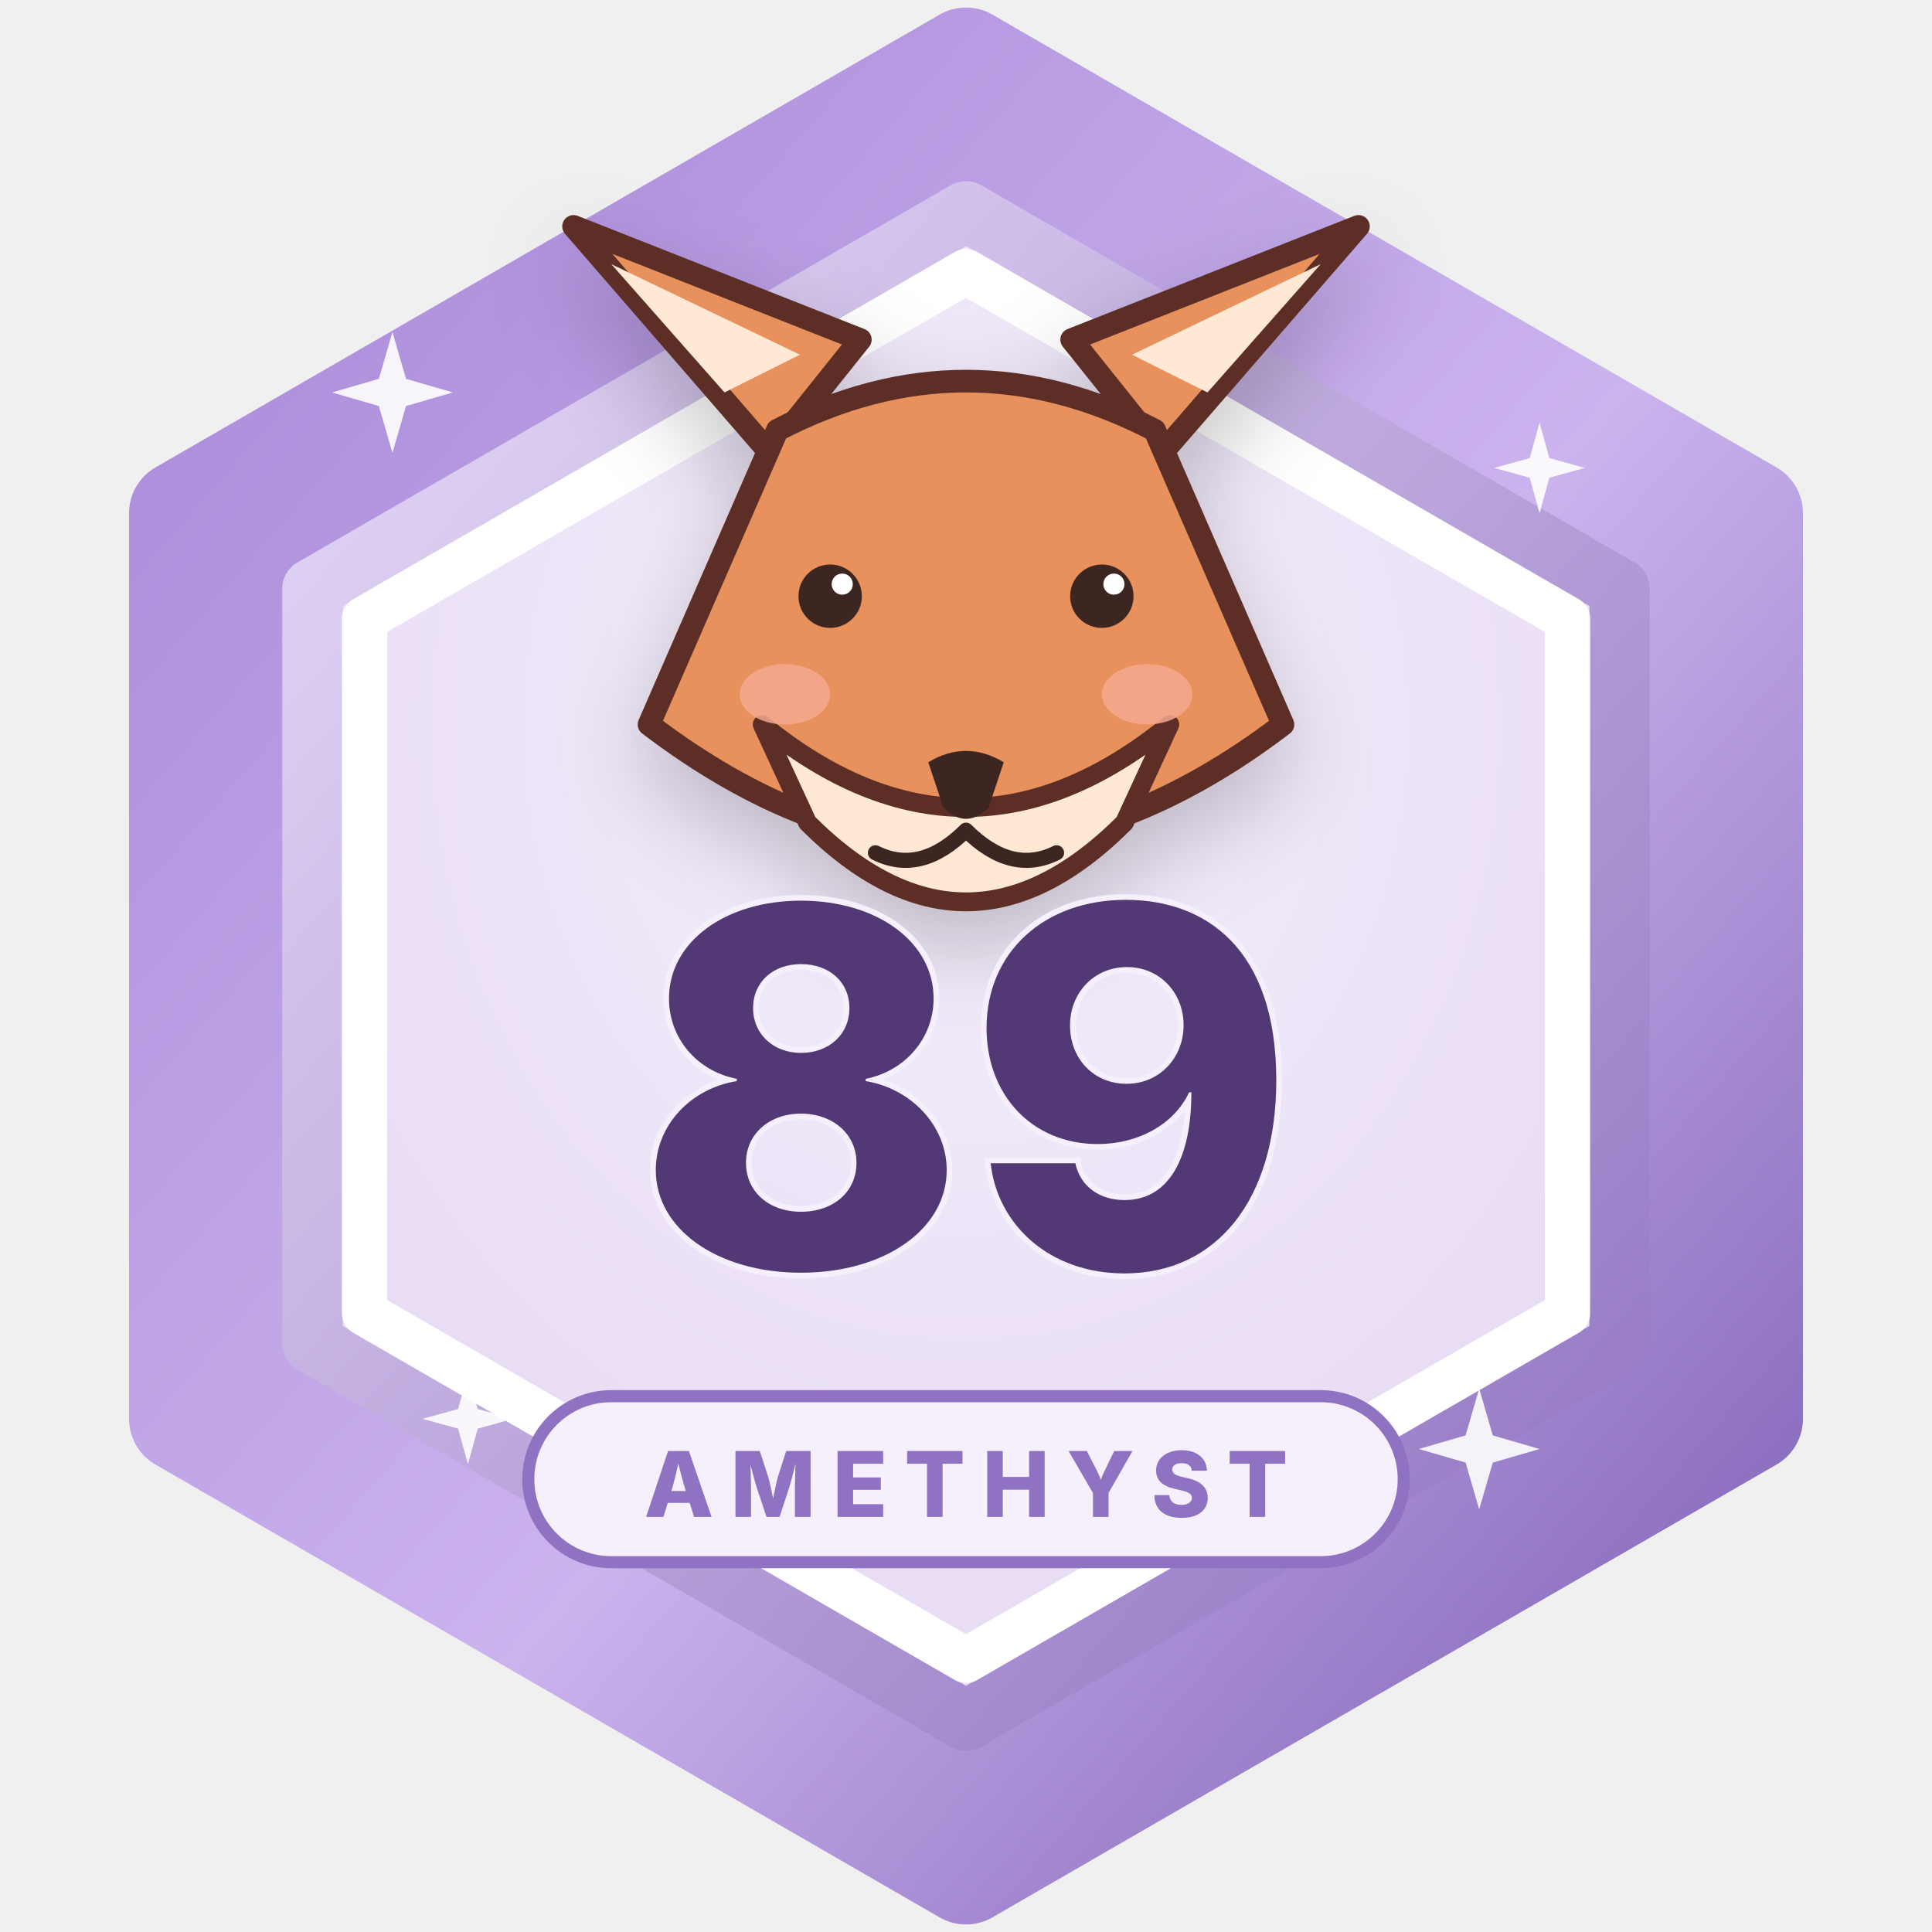
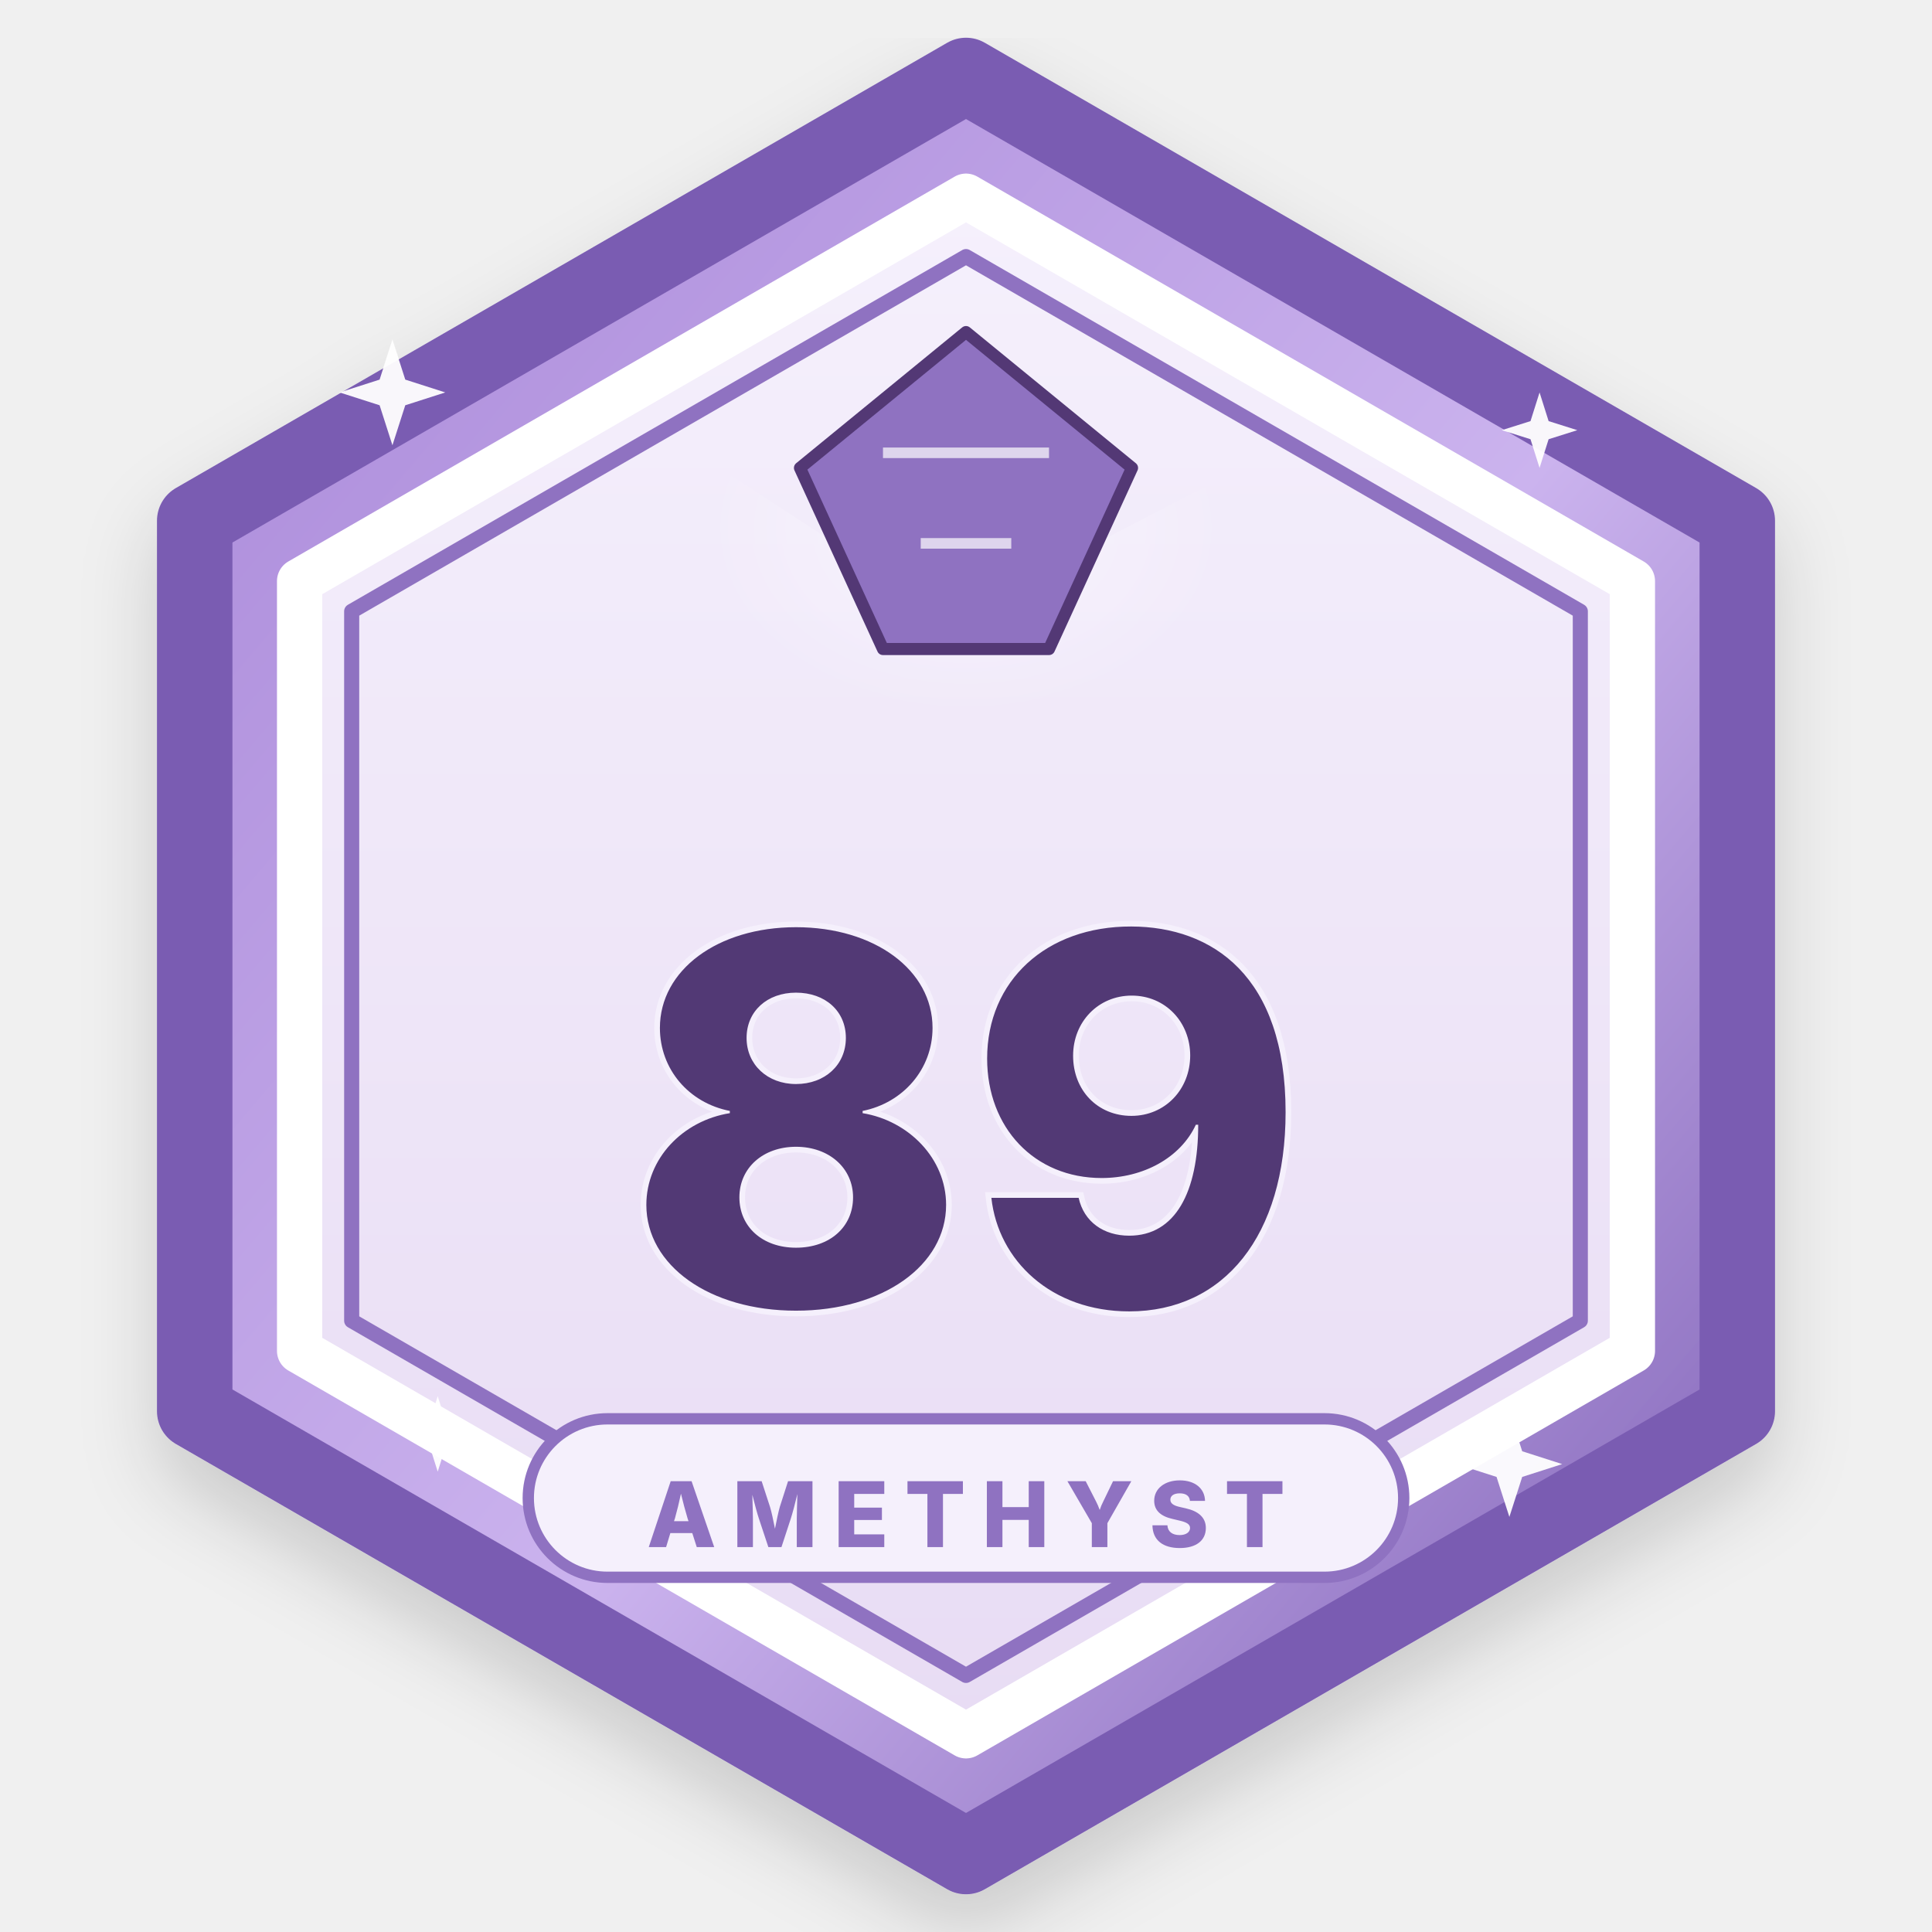
<svg xmlns="http://www.w3.org/2000/svg" viewBox="0 0 256 256" width="256" height="256" role="img" aria-label="Level 89 badge">
  <defs>
    <linearGradient id="o" x1="0%" y1="0%" x2="100%" y2="100%">
      <stop offset="0%" stop-color="#a887d8" />
      <stop offset="55%" stop-color="#cbb3ee" />
      <stop offset="100%" stop-color="#7a5cb2" />
    </linearGradient>
-     <radialGradient id="i" cx="50%" cy="34%" r="80%">
-       <stop offset="0%" stop-color="#f6f0fc" />
-       <stop offset="70%" stop-color="#e9ddf5" />
-       <stop offset="100%" stop-color="#e9ddf5" />
+     <linearGradient id="i" x1="0%" y1="0%" x2="0%" y2="100%">
+       <stop offset="0%" stop-color="#f5f0fc" />
+       <stop offset="100%" stop-color="#e8dcf4" />
+     </linearGradient>
+     <radialGradient id="sheen" cx="50%" cy="26%" r="36%">
+       <stop offset="0%" stop-color="#ffffff" stop-opacity="0.85" />
+       <stop offset="100%" stop-color="#ffffff" stop-opacity="0" />
    </radialGradient>
-     <linearGradient id="r" x1="0%" y1="0%" x2="100%" y2="100%">
-       <stop offset="0%" stop-color="#e7dbf7" />
-       <stop offset="100%" stop-color="#8f72c1" />
-     </linearGradient>
    <filter id="soft" x="-30%" y="-30%" width="160%" height="160%">
-       <feDropShadow dx="0" dy="5" stdDeviation="6" flood-color="#000000" flood-opacity="0.22" />
+       <feDropShadow dx="0" dy="5" stdDeviation="5" flood-color="#000000" flood-opacity="0.16" />
    </filter>
  </defs>
-   <polygon points="128.0,8.0 231.9,68.0 231.9,188.0 128.0,248.0 24.1,188.0 24.1,68.0" fill="url(#o)" stroke="url(#o)" stroke-width="14" stroke-linejoin="round" />
-   <polygon points="128.0,28.0 214.6,78.0 214.6,178.0 128.0,228.0 41.4,178.0 41.4,78.0" fill="url(#i)" stroke="url(#r)" stroke-width="8" stroke-linejoin="round" />
-   <polygon points="128.0,36.0 207.7,82.0 207.7,174.0 128.0,220.0 48.3,174.0 48.3,82.0" fill="none" stroke="#ffffff" stroke-width="6" stroke-linejoin="round" />
-   <path d="M52 44 L53.8 50.2 L60 52 L53.8 53.8 L52 60 L50.2 53.8 L44 52 L50.2 50.2 Z" fill="#ffffff" opacity="0.9" />
-   <path d="M204 56 L205.3 60.7 L210 62 L205.3 63.3 L204 68 L202.7 63.3 L198 62 L202.7 60.7 Z" fill="#ffffff" opacity="0.9" />
-   <path d="M62 182 L63.3 186.7 L68 188 L63.3 189.3 L62 194 L60.7 189.3 L56 188 L60.7 186.7 Z" fill="#ffffff" opacity="0.9" />
-   <path d="M196 184 L197.8 190.2 L204 192 L197.8 193.8 L196 200 L194.2 193.8 L188 192 L194.2 190.2 Z" fill="#ffffff" opacity="0.9" />
  <g filter="url(#soft)">
-     <g id="echo">
-       <path d="M102 60 L76 30 L114 45 Z" fill="#e8915b" stroke="#5b2f26" stroke-width="3" stroke-linejoin="round" />
-       <path d="M154 60 L180 30 L142 45 Z" fill="#e8915b" stroke="#5b2f26" stroke-width="3" stroke-linejoin="round" />
-       <path d="M96 52 L81 35 L106 47 Z" fill="#ffe9d4" />
-       <path d="M160 52 L175 35 L150 47 Z" fill="#ffe9d4" />
-       <path d="M103 57 Q128 44 153 57 L170 96 Q128 128 86 96 Z" fill="#e8915b" stroke="#5b2f26" stroke-width="3" stroke-linejoin="round" />
-       <path d="M101 96 Q128 118 155 96 L149 109 Q128 130 107 109 Z" fill="#ffe9d4" stroke="#5b2f26" stroke-width="2.5" stroke-linejoin="round" />
-       <circle cx="110" cy="79" r="4.2" fill="#3c2620" />
-       <circle cx="146" cy="79" r="4.2" fill="#3c2620" />
-       <circle cx="111.6" cy="77.4" r="1.4" fill="#ffffff" />
-       <circle cx="147.6" cy="77.4" r="1.4" fill="#ffffff" />
-       <path d="M123 101 Q128 98 133 101 L131 107 Q128 110 125 107 Z" fill="#3c2620" />
-       <path d="M128 110 Q122 116 116 113 M128 110 Q134 116 140 113" fill="none" stroke="#3c2620" stroke-width="2" stroke-linecap="round" />
-       <ellipse cx="104" cy="92" rx="6" ry="4" fill="#f5a88f" opacity="0.85" />
-       <ellipse cx="152" cy="92" rx="6" ry="4" fill="#f5a88f" opacity="0.85" />
-     </g>
+     <polygon points="128.0,10.0 230.2,69.0 230.2,187.0 128.0,246.0 25.8,187.0 25.8,69.0" fill="url(#o)" stroke="#7a5cb2" stroke-width="10" stroke-linejoin="round" />
+     <polygon points="128.0,26.0 216.3,77.0 216.3,179.0 128.0,230.0 39.7,179.0 39.7,77.0" fill="url(#i)" stroke="#ffffff" stroke-width="6" stroke-linejoin="round" />
+     <polygon points="128.0,34.0 209.4,81.0 209.4,175.0 128.0,222.0 46.6,175.0 46.6,81.0" fill="none" stroke="#8f72c1" stroke-width="2" stroke-linejoin="round" />
+     <path d="M80 52 L126 82 L176 56 L176 121 Q128 98 80 121 Z" fill="url(#sheen)" opacity="0.5" />
+     <polygon points="128,44 150,62 139,86 117,86 106,62" fill="#8f72c1" stroke="#523975" stroke-width="1.6" stroke-linejoin="round" />
+     <path d="M117 60 L139 60 M122 72 L134 72" fill="none" stroke="#ffffff" stroke-width="1.4" stroke-opacity="0.7" />
+     <path d="M52.0 45.0 L53.7 50.3 L59.0 52.0 L53.7 53.7 L52.0 59.0 L50.3 53.7 L45.0 52.0 L50.3 50.3 Z" fill="#ffffff" opacity="0.95" />
+     <path d="M204.0 52.0 L205.2 55.8 L209.0 57.0 L205.2 58.2 L204.0 62.0 L202.8 58.2 L199.0 57.0 L202.8 55.8 Z" fill="#ffffff" opacity="0.95" />
+     <path d="M58.0 185.0 L59.2 188.8 L63.0 190.0 L59.2 191.2 L58.0 195.0 L56.8 191.2 L53.0 190.0 L56.8 188.8 Z" fill="#ffffff" opacity="0.95" />
+     <path d="M200.0 187.0 L201.7 192.3 L207.0 194.0 L201.7 195.7 L200.0 201.0 L198.3 195.7 L193.0 194.0 L198.3 192.3 Z" fill="#ffffff" opacity="0.95" />
  </g>
-   <text x="128" y="168" text-anchor="middle" fill="#523975" font-family="Inter, Arial, sans-serif" font-size="66" font-weight="800" stroke="#f6f0fc" stroke-width="1.5" paint-order="stroke">89</text>
-   <rect x="70" y="185" width="116" height="22" rx="11" fill="#f6f0fc" stroke="#8f72c1" stroke-width="1.6" />
-   <text x="128" y="201" text-anchor="middle" fill="#8f72c1" font-family="Inter, Arial, sans-serif" font-size="12" font-weight="800" letter-spacing="2.2">AMETHYST</text>
+   <text x="128" y="173" text-anchor="middle" fill="#523975" font-family="Inter, Arial, sans-serif" font-size="68" font-weight="800" stroke="#f5f0fc" stroke-width="1.5" paint-order="stroke">89</text>
+   <rect x="70" y="188" width="116" height="21" rx="10.5" fill="#f5f0fc" stroke="#8f72c1" stroke-width="1.5" />
+   <text x="128" y="205" text-anchor="middle" fill="#8f72c1" font-family="Inter, Arial, sans-serif" font-size="12" font-weight="800" letter-spacing="2.1">AMETHYST</text>
</svg>
